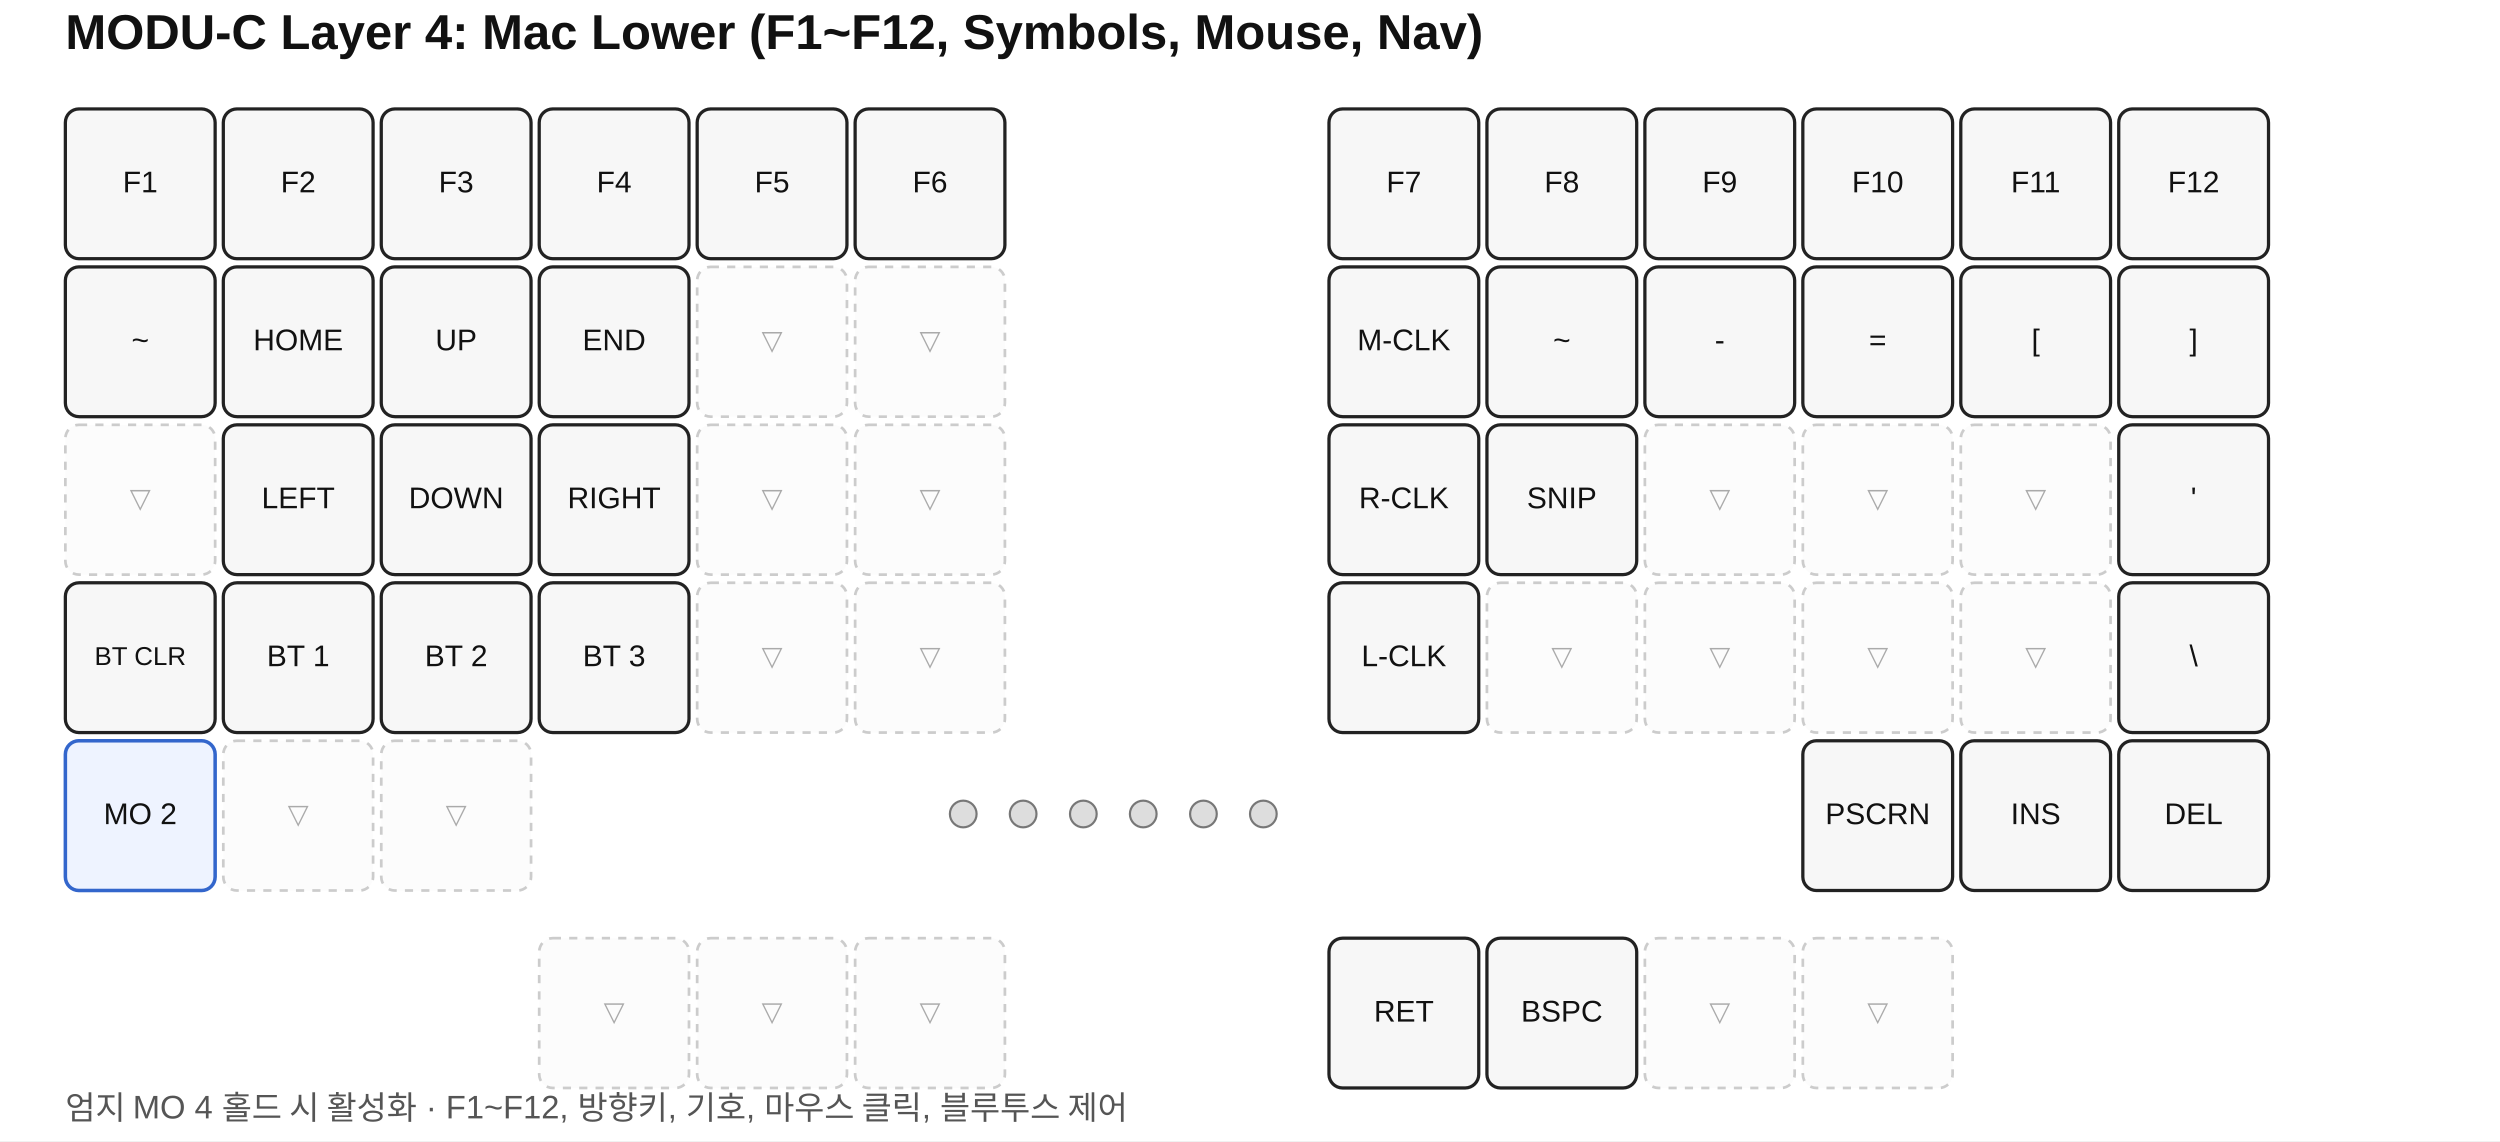
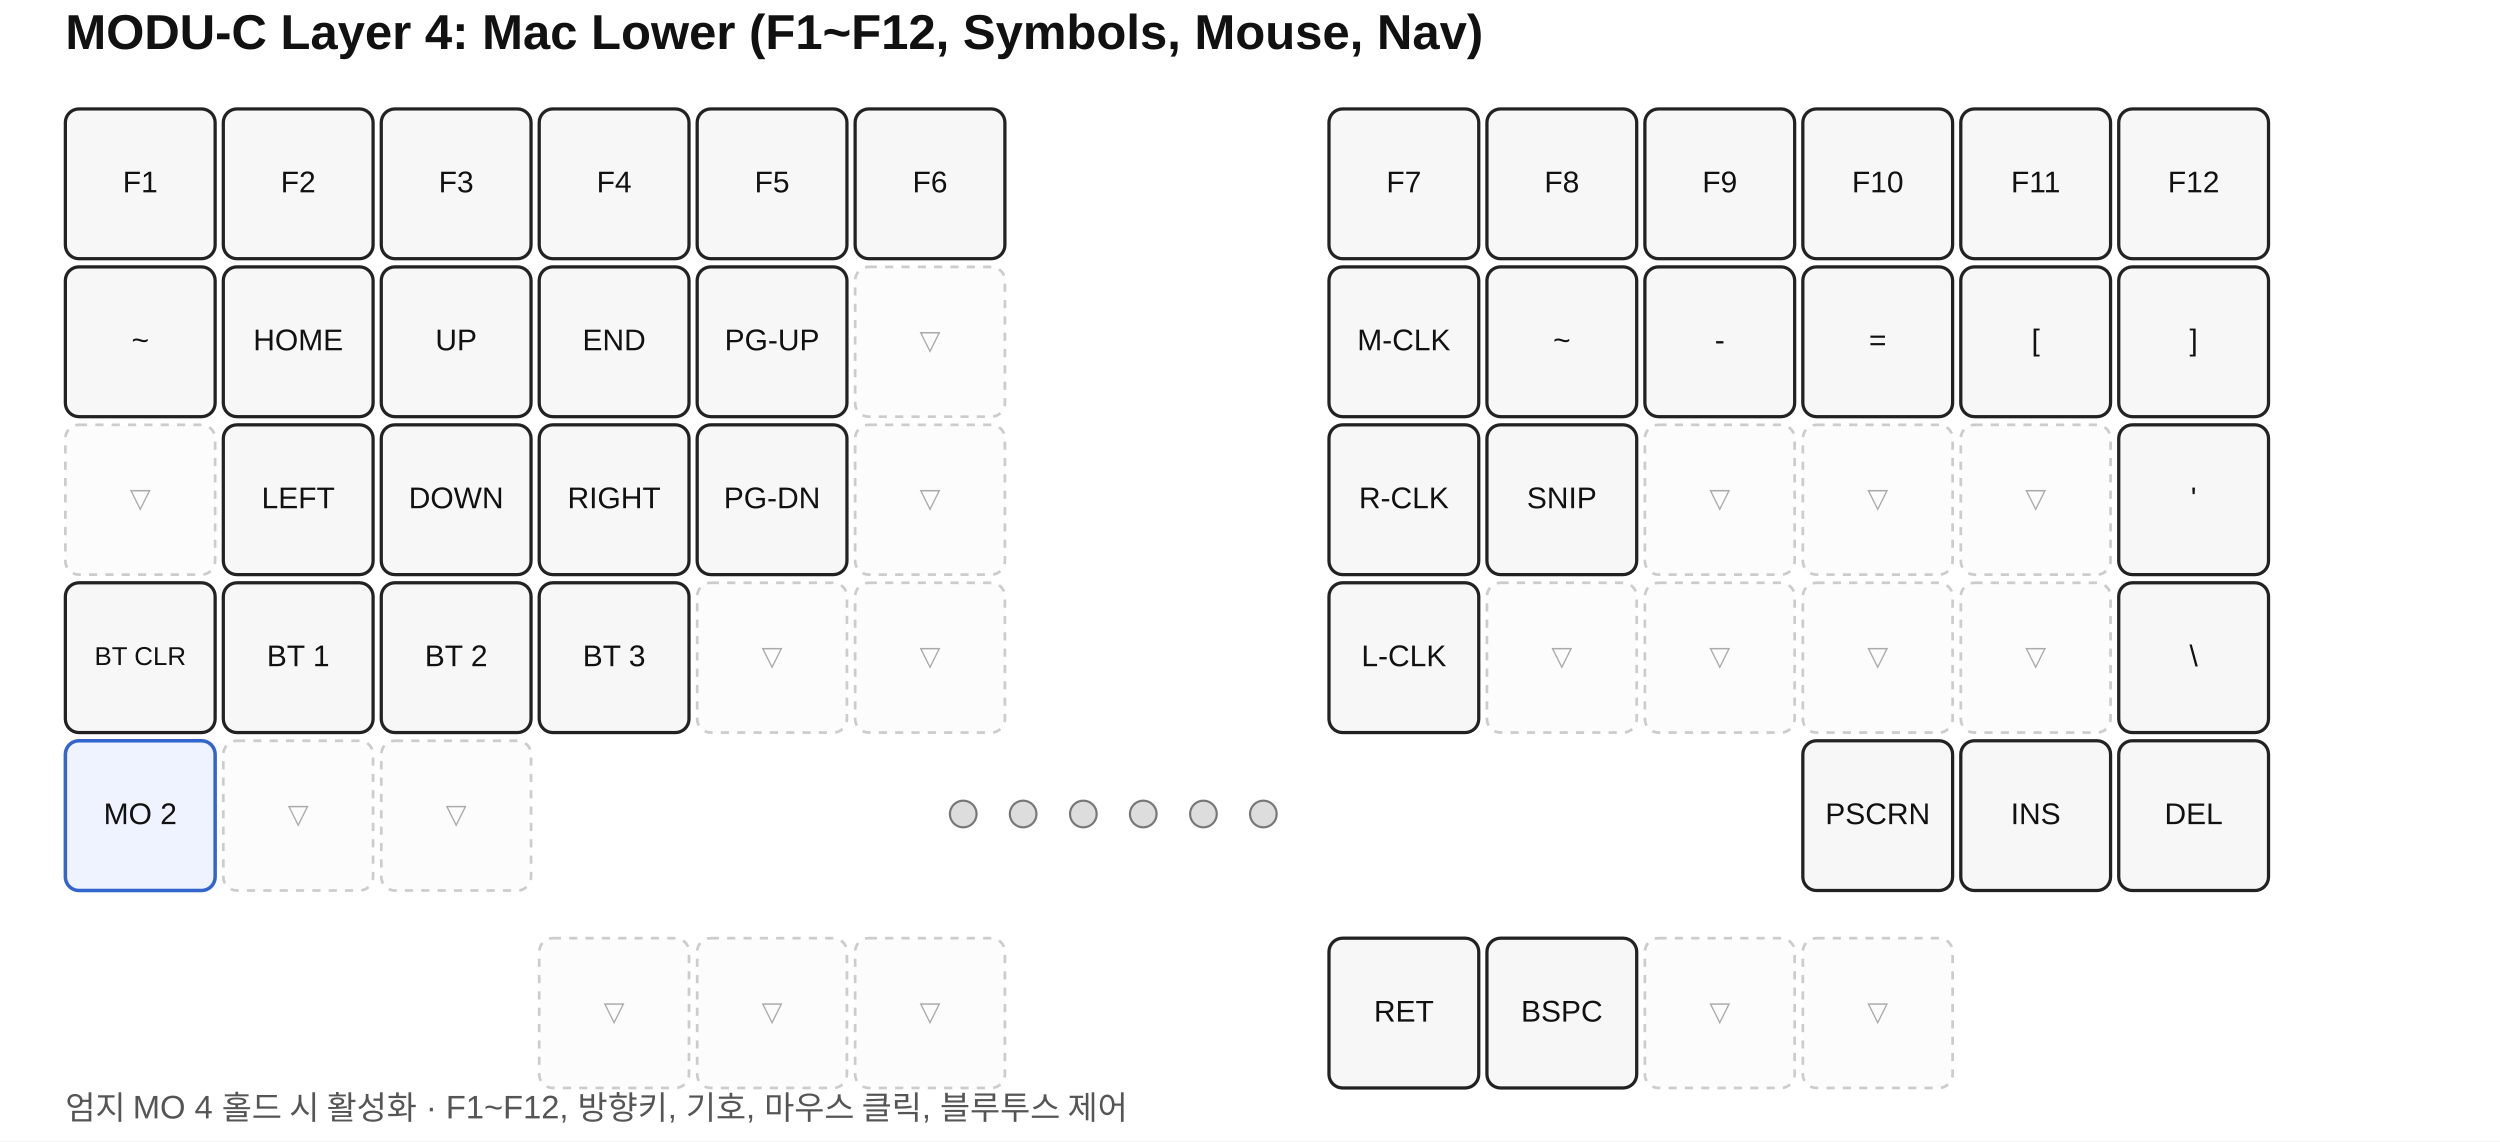
<svg xmlns="http://www.w3.org/2000/svg" width="918" height="419" viewBox="0 0 918 419">
  <rect width="100%" height="100%" fill="white" />
  <style>
text{font-family:Arial,sans-serif;fill:#111}
.key{fill:#f7f7f7;stroke:#222;stroke-width:1.2}
.trans{fill:#fcfcfc;stroke:#ccc;stroke-width:1;stroke-dasharray:3 3}
.mo{fill:#eef3ff;stroke:#3366cc;stroke-width:1.3}
.boot{fill:#ffeeee;stroke:#cc3333;stroke-width:1.3}
.none{fill:#ddd;stroke:#777;stroke-width:0.8}
.title{font-weight:700;font-size:18px}
.note{font-size:12px;fill:#555}
.label{font-size:11px;text-anchor:middle;dominant-baseline:middle}
.label-sm{font-size:9.5px;text-anchor:middle;dominant-baseline:middle}
.label-trans{font-size:10px;text-anchor:middle;dominant-baseline:middle;fill:#aaa}
</style>
  <text x="24" y="18" class="title">MODU-C Layer 4: Mac Lower (F1~F12, Symbols, Mouse, Nav)</text>
  <rect class="key" x="24.0" y="40.0" width="55.0" height="55.0" rx="5" />
  <text class="label" x="51.5" y="67.5">F1</text>
  <rect class="key" x="82.0" y="40.0" width="55.0" height="55.0" rx="5" />
  <text class="label" x="109.5" y="67.5">F2</text>
  <rect class="key" x="140.0" y="40.0" width="55.0" height="55.0" rx="5" />
  <text class="label" x="167.5" y="67.5">F3</text>
  <rect class="key" x="198.0" y="40.0" width="55.0" height="55.0" rx="5" />
  <text class="label" x="225.5" y="67.5">F4</text>
  <rect class="key" x="256.0" y="40.0" width="55.0" height="55.0" rx="5" />
  <text class="label" x="283.5" y="67.5">F5</text>
  <rect class="key" x="314.0" y="40.0" width="55.0" height="55.0" rx="5" />
  <text class="label" x="341.5" y="67.5">F6</text>
  <rect class="key" x="488.0" y="40.0" width="55.0" height="55.0" rx="5" />
  <text class="label" x="515.5" y="67.5">F7</text>
  <rect class="key" x="546.0" y="40.0" width="55.0" height="55.0" rx="5" />
  <text class="label" x="573.5" y="67.5">F8</text>
  <rect class="key" x="604.0" y="40.0" width="55.0" height="55.0" rx="5" />
  <text class="label" x="631.5" y="67.5">F9</text>
  <rect class="key" x="662.0" y="40.0" width="55.0" height="55.0" rx="5" />
  <text class="label" x="689.5" y="67.5">F10</text>
  <rect class="key" x="720.0" y="40.0" width="55.0" height="55.0" rx="5" />
  <text class="label" x="747.5" y="67.5">F11</text>
  <rect class="key" x="778.0" y="40.0" width="55.0" height="55.0" rx="5" />
  <text class="label" x="805.5" y="67.5">F12</text>
  <rect class="key" x="24.0" y="98.0" width="55.0" height="55.0" rx="5" />
  <text class="label" x="51.5" y="125.5">~</text>
  <rect class="key" x="82.0" y="98.0" width="55.0" height="55.0" rx="5" />
  <text class="label" x="109.5" y="125.5">HOME</text>
  <rect class="key" x="140.0" y="98.0" width="55.0" height="55.0" rx="5" />
  <text class="label" x="167.5" y="125.5">UP</text>
  <rect class="key" x="198.0" y="98.0" width="55.0" height="55.0" rx="5" />
  <text class="label" x="225.5" y="125.5">END</text>
-   <rect class="trans" x="256.0" y="98.0" width="55.0" height="55.0" rx="5" />
-   <text class="label-trans" x="283.5" y="125.5">▽</text>
+   <rect class="key" x="256.0" y="98.0" width="55.0" height="55.0" rx="5" />
+   <text class="label" x="283.5" y="125.5">PG-UP</text>
  <rect class="trans" x="314.0" y="98.0" width="55.0" height="55.0" rx="5" />
  <text class="label-trans" x="341.5" y="125.5">▽</text>
  <rect class="key" x="488.0" y="98.0" width="55.0" height="55.0" rx="5" />
  <text class="label" x="515.5" y="125.5">M-CLK</text>
  <rect class="key" x="546.0" y="98.0" width="55.0" height="55.0" rx="5" />
  <text class="label" x="573.5" y="125.5">~</text>
  <rect class="key" x="604.0" y="98.0" width="55.0" height="55.0" rx="5" />
  <text class="label" x="631.5" y="125.5">-</text>
  <rect class="key" x="662.0" y="98.0" width="55.0" height="55.0" rx="5" />
  <text class="label" x="689.5" y="125.5">=</text>
  <rect class="key" x="720.0" y="98.0" width="55.0" height="55.0" rx="5" />
  <text class="label" x="747.5" y="125.5">[</text>
  <rect class="key" x="778.0" y="98.0" width="55.0" height="55.0" rx="5" />
  <text class="label" x="805.5" y="125.5">]</text>
  <rect class="trans" x="24.0" y="156.0" width="55.0" height="55.0" rx="5" />
  <text class="label-trans" x="51.5" y="183.5">▽</text>
  <rect class="key" x="82.0" y="156.0" width="55.0" height="55.0" rx="5" />
  <text class="label" x="109.5" y="183.5">LEFT</text>
  <rect class="key" x="140.0" y="156.0" width="55.0" height="55.0" rx="5" />
  <text class="label" x="167.5" y="183.5">DOWN</text>
  <rect class="key" x="198.0" y="156.0" width="55.0" height="55.0" rx="5" />
  <text class="label" x="225.5" y="183.5">RIGHT</text>
-   <rect class="trans" x="256.0" y="156.0" width="55.0" height="55.0" rx="5" />
-   <text class="label-trans" x="283.5" y="183.5">▽</text>
+   <rect class="key" x="256.0" y="156.0" width="55.0" height="55.0" rx="5" />
+   <text class="label" x="283.5" y="183.5">PG-DN</text>
  <rect class="trans" x="314.0" y="156.0" width="55.0" height="55.0" rx="5" />
  <text class="label-trans" x="341.5" y="183.5">▽</text>
  <rect class="key" x="488.0" y="156.0" width="55.0" height="55.0" rx="5" />
  <text class="label" x="515.5" y="183.5">R-CLK</text>
  <rect class="key" x="546.0" y="156.0" width="55.0" height="55.0" rx="5" />
  <text class="label" x="573.5" y="183.5">SNIP</text>
  <rect class="trans" x="604.0" y="156.0" width="55.0" height="55.0" rx="5" />
  <text class="label-trans" x="631.5" y="183.5">▽</text>
  <rect class="trans" x="662.0" y="156.0" width="55.0" height="55.0" rx="5" />
  <text class="label-trans" x="689.5" y="183.5">▽</text>
  <rect class="trans" x="720.0" y="156.0" width="55.0" height="55.0" rx="5" />
  <text class="label-trans" x="747.5" y="183.5">▽</text>
  <rect class="key" x="778.0" y="156.0" width="55.0" height="55.0" rx="5" />
  <text class="label" x="805.5" y="183.5">'</text>
  <rect class="key" x="24.0" y="214.0" width="55.0" height="55.0" rx="5" />
  <text class="label-sm" x="51.5" y="241.5">BT CLR</text>
  <rect class="key" x="82.0" y="214.0" width="55.0" height="55.0" rx="5" />
  <text class="label" x="109.5" y="241.5">BT 1</text>
  <rect class="key" x="140.0" y="214.0" width="55.0" height="55.0" rx="5" />
  <text class="label" x="167.5" y="241.5">BT 2</text>
  <rect class="key" x="198.0" y="214.0" width="55.0" height="55.0" rx="5" />
  <text class="label" x="225.5" y="241.5">BT 3</text>
  <rect class="trans" x="256.0" y="214.0" width="55.0" height="55.0" rx="5" />
  <text class="label-trans" x="283.5" y="241.5">▽</text>
  <rect class="trans" x="314.0" y="214.0" width="55.0" height="55.0" rx="5" />
  <text class="label-trans" x="341.5" y="241.5">▽</text>
  <rect class="key" x="488.0" y="214.0" width="55.0" height="55.0" rx="5" />
  <text class="label" x="515.5" y="241.5">L-CLK</text>
  <rect class="trans" x="546.0" y="214.0" width="55.0" height="55.0" rx="5" />
  <text class="label-trans" x="573.5" y="241.5">▽</text>
  <rect class="trans" x="604.0" y="214.0" width="55.0" height="55.0" rx="5" />
  <text class="label-trans" x="631.5" y="241.5">▽</text>
  <rect class="trans" x="662.0" y="214.0" width="55.0" height="55.0" rx="5" />
  <text class="label-trans" x="689.5" y="241.5">▽</text>
  <rect class="trans" x="720.0" y="214.0" width="55.0" height="55.0" rx="5" />
  <text class="label-trans" x="747.5" y="241.5">▽</text>
  <rect class="key" x="778.0" y="214.0" width="55.0" height="55.0" rx="5" />
  <text class="label" x="805.5" y="241.5">\</text>
  <rect class="mo" x="24.0" y="272.0" width="55.0" height="55.0" rx="5" />
  <text class="label" x="51.5" y="299.5">MO 2</text>
  <rect class="trans" x="82.0" y="272.0" width="55.0" height="55.0" rx="5" />
  <text class="label-trans" x="109.5" y="299.5">▽</text>
  <rect class="trans" x="140.0" y="272.0" width="55.0" height="55.0" rx="5" />
  <text class="label-trans" x="167.5" y="299.5">▽</text>
  <rect class="none" x="348.8" y="294.0" width="9.8" height="9.8" rx="5" />
  <rect class="none" x="370.8" y="294.0" width="9.8" height="9.8" rx="5" />
  <rect class="none" x="392.9" y="294.0" width="9.8" height="9.8" rx="5" />
  <rect class="none" x="414.9" y="294.0" width="9.8" height="9.8" rx="5" />
  <rect class="none" x="437.0" y="294.0" width="9.8" height="9.8" rx="5" />
  <rect class="none" x="459.0" y="294.0" width="9.8" height="9.8" rx="5" />
  <rect class="key" x="662.0" y="272.0" width="55.0" height="55.0" rx="5" />
  <text class="label" x="689.5" y="299.5">PSCRN</text>
  <rect class="key" x="720.0" y="272.0" width="55.0" height="55.0" rx="5" />
  <text class="label" x="747.5" y="299.5">INS</text>
  <rect class="key" x="778.0" y="272.0" width="55.0" height="55.0" rx="5" />
  <text class="label" x="805.5" y="299.5">DEL</text>
  <rect class="trans" x="198.0" y="344.5" width="55.0" height="55.0" rx="5" />
  <text class="label-trans" x="225.5" y="372.0">▽</text>
  <rect class="trans" x="256.0" y="344.5" width="55.0" height="55.0" rx="5" />
  <text class="label-trans" x="283.5" y="372.0">▽</text>
  <rect class="trans" x="314.0" y="344.5" width="55.0" height="55.0" rx="5" />
  <text class="label-trans" x="341.5" y="372.0">▽</text>
  <rect class="key" x="488.0" y="344.5" width="55.0" height="55.0" rx="5" />
  <text class="label" x="515.5" y="372.0">RET</text>
  <rect class="key" x="546.0" y="344.5" width="55.0" height="55.0" rx="5" />
  <text class="label" x="573.5" y="372.0">BSPC</text>
  <rect class="trans" x="604.0" y="344.5" width="55.0" height="55.0" rx="5" />
  <text class="label-trans" x="631.5" y="372.0">▽</text>
  <rect class="trans" x="662.0" y="344.5" width="55.0" height="55.0" rx="5" />
  <text class="label-trans" x="689.5" y="372.0">▽</text>
  <text x="24" y="411" class="note">엄지 MO 4 홀드 시 활성화 · F1~F12, 방향키, 기호, 마우스 클릭, 블루투스 제어</text>
</svg>
